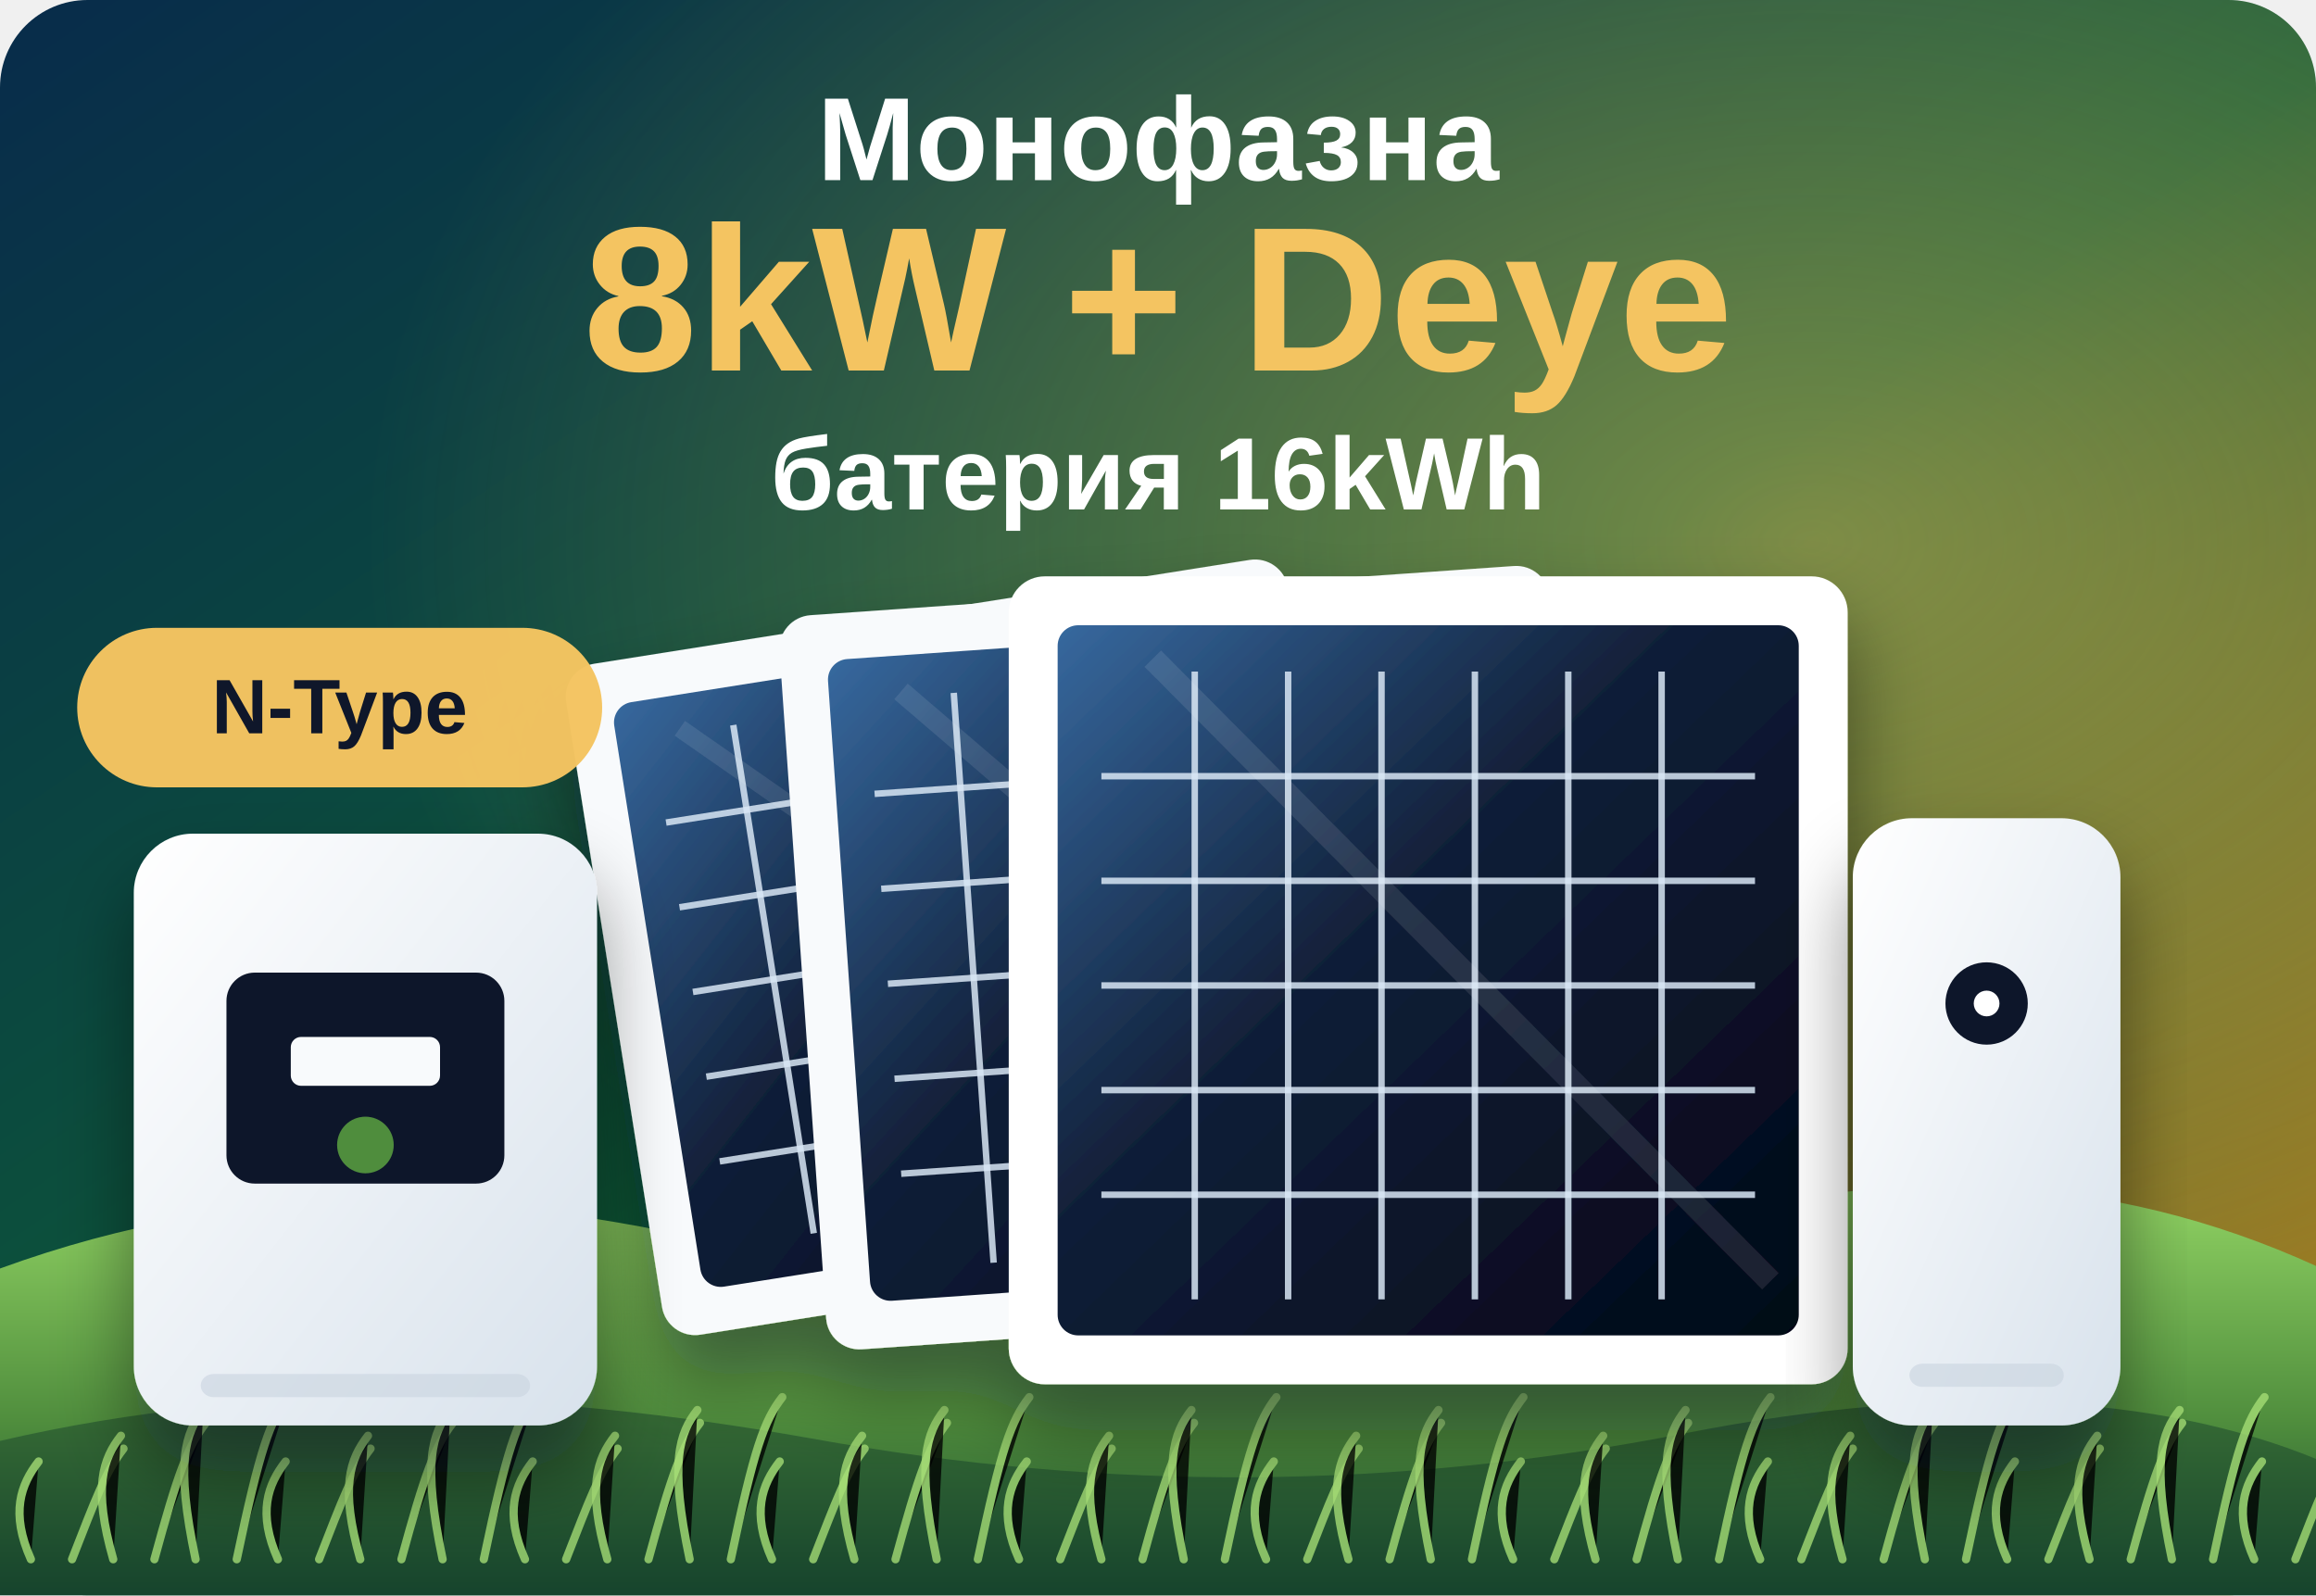
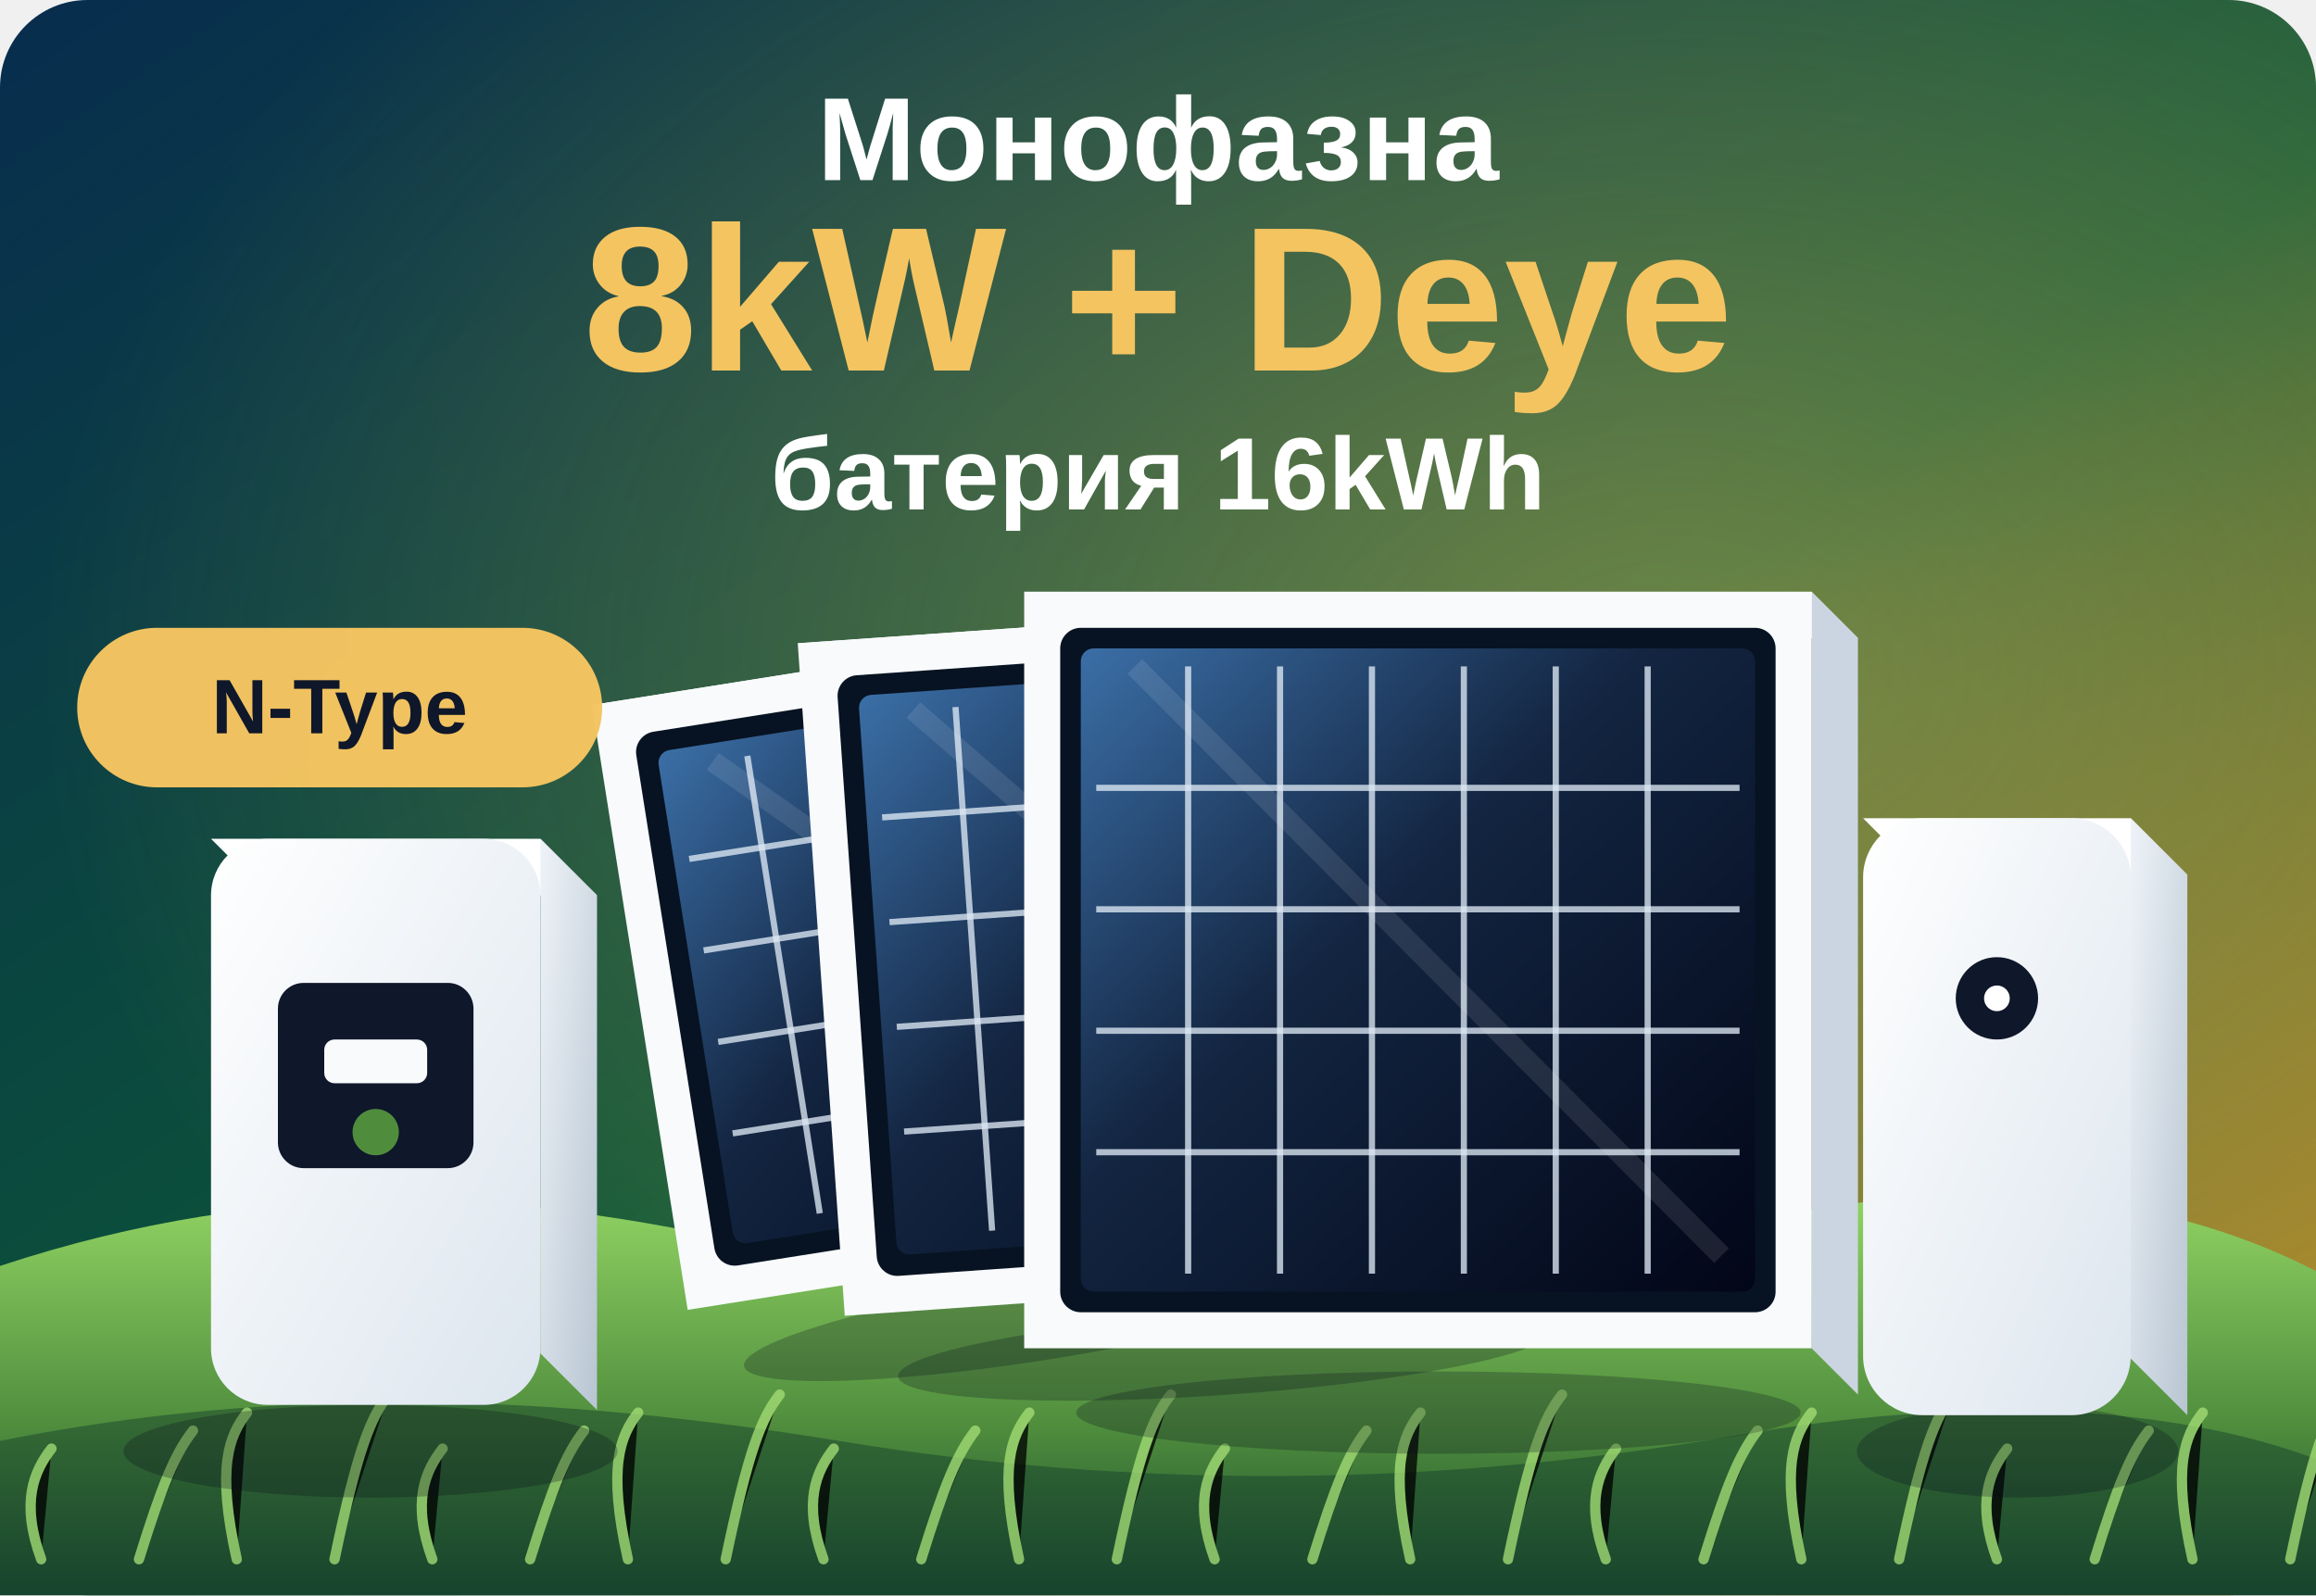
<svg xmlns="http://www.w3.org/2000/svg" width="900" height="620" viewBox="0 0 900 620" role="img" aria-label="Монофазна 8kW Deye 16kWh">
  <defs>
-     <linearGradient id="sky" x1="0" y1="0" x2="1" y2="1">
-       <stop offset="0" stop-color="#082B4B" />
-       <stop offset=".52" stop-color="#0D5A38" />
-       <stop offset="1" stop-color="#B47B18" />
+     <linearGradient id="bg" x1="0" y1="0" x2="1" y2="1">
+       <stop offset="0" stop-color="#082C4E" />
+       <stop offset=".55" stop-color="#0C5836" />
+       <stop offset="1" stop-color="#C38A22" />
    </linearGradient>
-     <radialGradient id="goldGlow" cx=".78" cy=".34" r=".62">
-       <stop offset="0" stop-color="#F7C75B" stop-opacity=".45" />
-       <stop offset="1" stop-color="#F7C75B" stop-opacity="0" />
+     <radialGradient id="warm" cx=".72" cy=".42" r=".7">
+       <stop offset="0" stop-color="#F5C45E" stop-opacity=".42" />
+       <stop offset="1" stop-color="#F5C45E" stop-opacity="0" />
    </radialGradient>
-     <linearGradient id="glass" x1="0" y1="0" x2="1" y2="1">
-       <stop offset="0" stop-color="#37699F" />
-       <stop offset=".42" stop-color="#111F38" />
+     <linearGradient id="panelGlass" x1="0" y1="0" x2="1" y2="1">
+       <stop offset="0" stop-color="#3B6FA7" />
+       <stop offset=".42" stop-color="#132541" />
      <stop offset="1" stop-color="#020617" />
    </linearGradient>
-     <linearGradient id="device" x1="0" y1="0" x2="1" y2="1">
+     <linearGradient id="deviceFront" x1="0" y1="0" x2="1" y2="1">
      <stop offset="0" stop-color="#FFFFFF" />
-       <stop offset="1" stop-color="#D8E2EC" />
+       <stop offset="1" stop-color="#DCE5EE" />
+     </linearGradient>
+     <linearGradient id="deviceSide" x1="0" y1="0" x2="1" y2="1">
+       <stop offset="0" stop-color="#EEF3F8" />
+       <stop offset="1" stop-color="#B8C5D2" />
    </linearGradient>
    <linearGradient id="grass" x1="0" y1="0" x2="0" y2="1">
      <stop offset="0" stop-color="#91D363" />
      <stop offset=".58" stop-color="#4F8D3D" />
      <stop offset="1" stop-color="#17482F" />
    </linearGradient>
-     <filter id="shadow" x="-25%" y="-25%" width="150%" height="160%">
-       <feDropShadow dx="0" dy="18" stdDeviation="15" flood-color="#020617" flood-opacity=".45" />
-     </filter>
  </defs>
-   <rect width="900" height="620" rx="34" fill="url(#sky)" />
-   <rect width="900" height="620" rx="34" fill="url(#goldGlow)" />
-   <path class="offer-grass" d="M0 493c96 -35 190 -33 300 -5 125 31 219 28 333 -7 100 -31 188 -25 267 11v128H0z" fill="url(#grass)" />
-   <path class="offer-grass" d="M0 560c103 -24 208 -20 315 -1 116 21 228 20 340 -2 102 -20 184 -15 245 10v53H0z" fill="#143F2A" opacity=".48" />
-   <path d="M12 606c-8 -18 -4 -29 3 -38" stroke="#A6DF76" stroke-width="3.2" stroke-linecap="round" opacity=".78" />
-   <path d="M28 606c9 -23 13 -34 20 -43" stroke="#A6DF76" stroke-width="3.2" stroke-linecap="round" opacity=".78" />
-   <path d="M44 606c-8 -28 -4 -39 3 -48" stroke="#A6DF76" stroke-width="3.2" stroke-linecap="round" opacity=".78" />
-   <path d="M60 606c9 -33 13 -44 20 -53" stroke="#A6DF76" stroke-width="3.2" stroke-linecap="round" opacity=".78" />
-   <path d="M76 606c-8 -38 -4 -49 3 -58" stroke="#A6DF76" stroke-width="3.2" stroke-linecap="round" opacity=".78" />
-   <path d="M92 606c9 -43 13 -54 20 -63" stroke="#A6DF76" stroke-width="3.2" stroke-linecap="round" opacity=".78" />
-   <path d="M108 606c-8 -18 -4 -29 3 -38" stroke="#A6DF76" stroke-width="3.2" stroke-linecap="round" opacity=".78" />
-   <path d="M124 606c9 -23 13 -34 20 -43" stroke="#A6DF76" stroke-width="3.2" stroke-linecap="round" opacity=".78" />
-   <path d="M140 606c-8 -28 -4 -39 3 -48" stroke="#A6DF76" stroke-width="3.2" stroke-linecap="round" opacity=".78" />
-   <path d="M156 606c9 -33 13 -44 20 -53" stroke="#A6DF76" stroke-width="3.2" stroke-linecap="round" opacity=".78" />
-   <path d="M172 606c-8 -38 -4 -49 3 -58" stroke="#A6DF76" stroke-width="3.2" stroke-linecap="round" opacity=".78" />
-   <path d="M188 606c9 -43 13 -54 20 -63" stroke="#A6DF76" stroke-width="3.2" stroke-linecap="round" opacity=".78" />
-   <path d="M204 606c-8 -18 -4 -29 3 -38" stroke="#A6DF76" stroke-width="3.2" stroke-linecap="round" opacity=".78" />
-   <path d="M220 606c9 -23 13 -34 20 -43" stroke="#A6DF76" stroke-width="3.2" stroke-linecap="round" opacity=".78" />
-   <path d="M236 606c-8 -28 -4 -39 3 -48" stroke="#A6DF76" stroke-width="3.2" stroke-linecap="round" opacity=".78" />
-   <path d="M252 606c9 -33 13 -44 20 -53" stroke="#A6DF76" stroke-width="3.2" stroke-linecap="round" opacity=".78" />
-   <path d="M268 606c-8 -38 -4 -49 3 -58" stroke="#A6DF76" stroke-width="3.2" stroke-linecap="round" opacity=".78" />
-   <path d="M284 606c9 -43 13 -54 20 -63" stroke="#A6DF76" stroke-width="3.2" stroke-linecap="round" opacity=".78" />
-   <path d="M300 606c-8 -18 -4 -29 3 -38" stroke="#A6DF76" stroke-width="3.2" stroke-linecap="round" opacity=".78" />
-   <path d="M316 606c9 -23 13 -34 20 -43" stroke="#A6DF76" stroke-width="3.2" stroke-linecap="round" opacity=".78" />
-   <path d="M332 606c-8 -28 -4 -39 3 -48" stroke="#A6DF76" stroke-width="3.2" stroke-linecap="round" opacity=".78" />
-   <path d="M348 606c9 -33 13 -44 20 -53" stroke="#A6DF76" stroke-width="3.2" stroke-linecap="round" opacity=".78" />
-   <path d="M364 606c-8 -38 -4 -49 3 -58" stroke="#A6DF76" stroke-width="3.2" stroke-linecap="round" opacity=".78" />
-   <path d="M380 606c9 -43 13 -54 20 -63" stroke="#A6DF76" stroke-width="3.2" stroke-linecap="round" opacity=".78" />
-   <path d="M396 606c-8 -18 -4 -29 3 -38" stroke="#A6DF76" stroke-width="3.2" stroke-linecap="round" opacity=".78" />
-   <path d="M412 606c9 -23 13 -34 20 -43" stroke="#A6DF76" stroke-width="3.2" stroke-linecap="round" opacity=".78" />
-   <path d="M428 606c-8 -28 -4 -39 3 -48" stroke="#A6DF76" stroke-width="3.2" stroke-linecap="round" opacity=".78" />
-   <path d="M444 606c9 -33 13 -44 20 -53" stroke="#A6DF76" stroke-width="3.2" stroke-linecap="round" opacity=".78" />
-   <path d="M460 606c-8 -38 -4 -49 3 -58" stroke="#A6DF76" stroke-width="3.2" stroke-linecap="round" opacity=".78" />
-   <path d="M476 606c9 -43 13 -54 20 -63" stroke="#A6DF76" stroke-width="3.2" stroke-linecap="round" opacity=".78" />
-   <path d="M492 606c-8 -18 -4 -29 3 -38" stroke="#A6DF76" stroke-width="3.2" stroke-linecap="round" opacity=".78" />
-   <path d="M508 606c9 -23 13 -34 20 -43" stroke="#A6DF76" stroke-width="3.2" stroke-linecap="round" opacity=".78" />
-   <path d="M524 606c-8 -28 -4 -39 3 -48" stroke="#A6DF76" stroke-width="3.2" stroke-linecap="round" opacity=".78" />
-   <path d="M540 606c9 -33 13 -44 20 -53" stroke="#A6DF76" stroke-width="3.2" stroke-linecap="round" opacity=".78" />
-   <path d="M556 606c-8 -38 -4 -49 3 -58" stroke="#A6DF76" stroke-width="3.2" stroke-linecap="round" opacity=".78" />
-   <path d="M572 606c9 -43 13 -54 20 -63" stroke="#A6DF76" stroke-width="3.2" stroke-linecap="round" opacity=".78" />
-   <path d="M588 606c-8 -18 -4 -29 3 -38" stroke="#A6DF76" stroke-width="3.2" stroke-linecap="round" opacity=".78" />
-   <path d="M604 606c9 -23 13 -34 20 -43" stroke="#A6DF76" stroke-width="3.2" stroke-linecap="round" opacity=".78" />
-   <path d="M620 606c-8 -28 -4 -39 3 -48" stroke="#A6DF76" stroke-width="3.2" stroke-linecap="round" opacity=".78" />
-   <path d="M636 606c9 -33 13 -44 20 -53" stroke="#A6DF76" stroke-width="3.2" stroke-linecap="round" opacity=".78" />
-   <path d="M652 606c-8 -38 -4 -49 3 -58" stroke="#A6DF76" stroke-width="3.2" stroke-linecap="round" opacity=".78" />
-   <path d="M668 606c9 -43 13 -54 20 -63" stroke="#A6DF76" stroke-width="3.2" stroke-linecap="round" opacity=".78" />
-   <path d="M684 606c-8 -18 -4 -29 3 -38" stroke="#A6DF76" stroke-width="3.2" stroke-linecap="round" opacity=".78" />
-   <path d="M700 606c9 -23 13 -34 20 -43" stroke="#A6DF76" stroke-width="3.2" stroke-linecap="round" opacity=".78" />
-   <path d="M716 606c-8 -28 -4 -39 3 -48" stroke="#A6DF76" stroke-width="3.2" stroke-linecap="round" opacity=".78" />
-   <path d="M732 606c9 -33 13 -44 20 -53" stroke="#A6DF76" stroke-width="3.2" stroke-linecap="round" opacity=".78" />
-   <path d="M748 606c-8 -38 -4 -49 3 -58" stroke="#A6DF76" stroke-width="3.2" stroke-linecap="round" opacity=".78" />
-   <path d="M764 606c9 -43 13 -54 20 -63" stroke="#A6DF76" stroke-width="3.2" stroke-linecap="round" opacity=".78" />
-   <path d="M780 606c-8 -18 -4 -29 3 -38" stroke="#A6DF76" stroke-width="3.2" stroke-linecap="round" opacity=".78" />
-   <path d="M796 606c9 -23 13 -34 20 -43" stroke="#A6DF76" stroke-width="3.2" stroke-linecap="round" opacity=".78" />
-   <path d="M812 606c-8 -28 -4 -39 3 -48" stroke="#A6DF76" stroke-width="3.2" stroke-linecap="round" opacity=".78" />
-   <path d="M828 606c9 -33 13 -44 20 -53" stroke="#A6DF76" stroke-width="3.2" stroke-linecap="round" opacity=".78" />
-   <path d="M844 606c-8 -38 -4 -49 3 -58" stroke="#A6DF76" stroke-width="3.2" stroke-linecap="round" opacity=".78" />
-   <path d="M860 606c9 -43 13 -54 20 -63" stroke="#A6DF76" stroke-width="3.2" stroke-linecap="round" opacity=".78" />
-   <path d="M876 606c-8 -18 -4 -29 3 -38" stroke="#A6DF76" stroke-width="3.2" stroke-linecap="round" opacity=".78" />
-   <path d="M892 606c9 -23 13 -34 20 -43" stroke="#A6DF76" stroke-width="3.2" stroke-linecap="round" opacity=".78" />
-   <path d="M908 606c-8 -28 -4 -39 3 -48" stroke="#A6DF76" stroke-width="3.2" stroke-linecap="round" opacity=".78" />
-   <path d="M924 606c9 -33 13 -44 20 -53" stroke="#A6DF76" stroke-width="3.2" stroke-linecap="round" opacity=".78" />
+   <rect width="900" height="620" rx="34" fill="url(#bg)" />
+   <rect width="900" height="620" rx="34" fill="url(#warm)" />
+   <path class="offer-grass" d="M0 492c106 -35 204 -31 310 -4 118 29 219 29 337 -5 102 -29 187 -23 253 11v126H0z" fill="url(#grass)" />
+   <path class="offer-grass" d="M0 560c110 -22 216 -18 326 0 115 19 232 18 348 -2 92 -16 169 -12 226 9v53H0z" fill="#143F2A" opacity=".48" />
+   <path d="M16 606c-8 -22 -3 -34 4 -43" stroke="#A6DF76" stroke-width="4" stroke-linecap="round" opacity=".76" />
+   <path d="M54 606c9 -29 14 -41 21 -50" stroke="#A6DF76" stroke-width="4" stroke-linecap="round" opacity=".76" />
+   <path d="M92 606c-8 -36 -3 -48 4 -57" stroke="#A6DF76" stroke-width="4" stroke-linecap="round" opacity=".76" />
+   <path d="M130 606c9 -43 14 -55 21 -64" stroke="#A6DF76" stroke-width="4" stroke-linecap="round" opacity=".76" />
+   <path d="M168 606c-8 -22 -3 -34 4 -43" stroke="#A6DF76" stroke-width="4" stroke-linecap="round" opacity=".76" />
+   <path d="M206 606c9 -29 14 -41 21 -50" stroke="#A6DF76" stroke-width="4" stroke-linecap="round" opacity=".76" />
+   <path d="M244 606c-8 -36 -3 -48 4 -57" stroke="#A6DF76" stroke-width="4" stroke-linecap="round" opacity=".76" />
+   <path d="M282 606c9 -43 14 -55 21 -64" stroke="#A6DF76" stroke-width="4" stroke-linecap="round" opacity=".76" />
+   <path d="M320 606c-8 -22 -3 -34 4 -43" stroke="#A6DF76" stroke-width="4" stroke-linecap="round" opacity=".76" />
+   <path d="M358 606c9 -29 14 -41 21 -50" stroke="#A6DF76" stroke-width="4" stroke-linecap="round" opacity=".76" />
+   <path d="M396 606c-8 -36 -3 -48 4 -57" stroke="#A6DF76" stroke-width="4" stroke-linecap="round" opacity=".76" />
+   <path d="M434 606c9 -43 14 -55 21 -64" stroke="#A6DF76" stroke-width="4" stroke-linecap="round" opacity=".76" />
+   <path d="M472 606c-8 -22 -3 -34 4 -43" stroke="#A6DF76" stroke-width="4" stroke-linecap="round" opacity=".76" />
+   <path d="M510 606c9 -29 14 -41 21 -50" stroke="#A6DF76" stroke-width="4" stroke-linecap="round" opacity=".76" />
+   <path d="M548 606c-8 -36 -3 -48 4 -57" stroke="#A6DF76" stroke-width="4" stroke-linecap="round" opacity=".76" />
+   <path d="M586 606c9 -43 14 -55 21 -64" stroke="#A6DF76" stroke-width="4" stroke-linecap="round" opacity=".76" />
+   <path d="M624 606c-8 -22 -3 -34 4 -43" stroke="#A6DF76" stroke-width="4" stroke-linecap="round" opacity=".76" />
+   <path d="M662 606c9 -29 14 -41 21 -50" stroke="#A6DF76" stroke-width="4" stroke-linecap="round" opacity=".76" />
+   <path d="M700 606c-8 -36 -3 -48 4 -57" stroke="#A6DF76" stroke-width="4" stroke-linecap="round" opacity=".76" />
+   <path d="M738 606c9 -43 14 -55 21 -64" stroke="#A6DF76" stroke-width="4" stroke-linecap="round" opacity=".76" />
+   <path d="M776 606c-8 -22 -3 -34 4 -43" stroke="#A6DF76" stroke-width="4" stroke-linecap="round" opacity=".76" />
+   <path d="M814 606c9 -29 14 -41 21 -50" stroke="#A6DF76" stroke-width="4" stroke-linecap="round" opacity=".76" />
+   <path d="M852 606c-8 -36 -3 -48 4 -57" stroke="#A6DF76" stroke-width="4" stroke-linecap="round" opacity=".76" />
+   <path d="M890 606c9 -43 14 -55 21 -64" stroke="#A6DF76" stroke-width="4" stroke-linecap="round" opacity=".76" />
  <g font-family="Arial, sans-serif" text-anchor="middle">
    <text x="450" y="70" font-size="46" font-weight="900" fill="#FFFFFF">Монофазна</text>
    <text x="450" y="144" font-size="80" font-weight="900" fill="#F4C461">8kW + Deye</text>
    <text x="450" y="198" font-size="40" font-weight="900" fill="#FFFFFF">батерия 16kWh</text>
  </g>
-   <g class="solar-module" filter="url(#shadow)">
-     <g transform="translate(218 260) rotate(-9)">
-       <rect width="284" height="264" rx="13" fill="#F8FAFC" />
-       <rect x="17" y="17" width="250" height="230" rx="8" fill="url(#glass)" />
-       <line x1="62.714" y1="32" x2="62.714" y2="232" stroke="#D9E7F5" stroke-width="2.5" opacity=".84" />
-       <line x1="94.429" y1="32" x2="94.429" y2="232" stroke="#D9E7F5" stroke-width="2.5" opacity=".84" />
-       <line x1="126.143" y1="32" x2="126.143" y2="232" stroke="#D9E7F5" stroke-width="2.5" opacity=".84" />
-       <line x1="157.857" y1="32" x2="157.857" y2="232" stroke="#D9E7F5" stroke-width="2.5" opacity=".84" />
-       <line x1="189.571" y1="32" x2="189.571" y2="232" stroke="#D9E7F5" stroke-width="2.5" opacity=".84" />
-       <line x1="221.286" y1="32" x2="221.286" y2="232" stroke="#D9E7F5" stroke-width="2.5" opacity=".84" />
-       <line x1="31" y1="65.333" x2="253" y2="65.333" stroke="#D9E7F5" stroke-width="2.5" opacity=".84" />
-       <line x1="31" y1="98.667" x2="253" y2="98.667" stroke="#D9E7F5" stroke-width="2.5" opacity=".84" />
-       <line x1="31" y1="132" x2="253" y2="132" stroke="#D9E7F5" stroke-width="2.5" opacity=".84" />
-       <line x1="31" y1="165.333" x2="253" y2="165.333" stroke="#D9E7F5" stroke-width="2.5" opacity=".84" />
-       <line x1="31" y1="198.667" x2="253" y2="198.667" stroke="#D9E7F5" stroke-width="2.5" opacity=".84" />
-       <path d="M42 30L248 228" stroke="#FFFFFF" stroke-width="7" opacity=".1" />
+   <g class="solar-module">
+     <g class="panel-3d" transform="translate(230 274) rotate(-9)">
+       <ellipse cx="136" cy="263" rx="117.76" ry="16" fill="#020617" opacity=".24" />
+       <polygon points="18,18 274,18 256,0 0,0" fill="#FFFFFF" />
+       <polygon points="256,0 274,18 274,256 256,238" fill="#CBD5E1" />
+       <polygon points="0,0 256,0 256,238 0,238" fill="#F8FAFC" />
+       <rect x="14" y="14" width="228" height="210" rx="8" fill="#071322" />
+       <rect x="22" y="22" width="212" height="194" rx="5" fill="url(#panelGlass)" />
+       <line x1="56.571" y1="29" x2="56.571" y2="209" stroke="#DCE8F4" stroke-width="2.4" opacity=".78" />
+       <line x1="85.143" y1="29" x2="85.143" y2="209" stroke="#DCE8F4" stroke-width="2.4" opacity=".78" />
+       <line x1="113.714" y1="29" x2="113.714" y2="209" stroke="#DCE8F4" stroke-width="2.4" opacity=".78" />
+       <line x1="142.286" y1="29" x2="142.286" y2="209" stroke="#DCE8F4" stroke-width="2.4" opacity=".78" />
+       <line x1="170.857" y1="29" x2="170.857" y2="209" stroke="#DCE8F4" stroke-width="2.4" opacity=".78" />
+       <line x1="199.429" y1="29" x2="199.429" y2="209" stroke="#DCE8F4" stroke-width="2.4" opacity=".78" />
+       <line x1="28" y1="65" x2="228" y2="65" stroke="#DCE8F4" stroke-width="2.4" opacity=".78" />
+       <line x1="28" y1="101" x2="228" y2="101" stroke="#DCE8F4" stroke-width="2.4" opacity=".78" />
+       <line x1="28" y1="137" x2="228" y2="137" stroke="#DCE8F4" stroke-width="2.4" opacity=".78" />
+       <line x1="28" y1="173" x2="228" y2="173" stroke="#DCE8F4" stroke-width="2.4" opacity=".78" />
+       <path d="M43 29L221 202" stroke="#FFFFFF" stroke-width="8" opacity=".1" />
    </g>
-     <g transform="translate(302 240) rotate(-4)">
-       <rect width="300" height="286" rx="13" fill="#F8FAFC" />
-       <rect x="18" y="18" width="264" height="250" rx="8" fill="url(#glass)" />
-       <line x1="66.429" y1="34" x2="66.429" y2="256" stroke="#D9E7F5" stroke-width="2.5" opacity=".84" />
-       <line x1="99.857" y1="34" x2="99.857" y2="256" stroke="#D9E7F5" stroke-width="2.5" opacity=".84" />
-       <line x1="133.286" y1="34" x2="133.286" y2="256" stroke="#D9E7F5" stroke-width="2.5" opacity=".84" />
-       <line x1="166.714" y1="34" x2="166.714" y2="256" stroke="#D9E7F5" stroke-width="2.5" opacity=".84" />
-       <line x1="200.143" y1="34" x2="200.143" y2="256" stroke="#D9E7F5" stroke-width="2.5" opacity=".84" />
-       <line x1="233.571" y1="34" x2="233.571" y2="256" stroke="#D9E7F5" stroke-width="2.5" opacity=".84" />
-       <line x1="33" y1="71" x2="267" y2="71" stroke="#D9E7F5" stroke-width="2.5" opacity=".84" />
-       <line x1="33" y1="108" x2="267" y2="108" stroke="#D9E7F5" stroke-width="2.5" opacity=".84" />
-       <line x1="33" y1="145" x2="267" y2="145" stroke="#D9E7F5" stroke-width="2.5" opacity=".84" />
-       <line x1="33" y1="182" x2="267" y2="182" stroke="#D9E7F5" stroke-width="2.5" opacity=".84" />
-       <line x1="33" y1="219" x2="267" y2="219" stroke="#D9E7F5" stroke-width="2.5" opacity=".84" />
-       <path d="M46 32L263 246" stroke="#FFFFFF" stroke-width="8" opacity=".1" />
+     <g class="panel-3d" transform="translate(310 250) rotate(-4)">
+       <ellipse cx="146" cy="287" rx="126.96" ry="16" fill="#020617" opacity=".24" />
+       <polygon points="18,18 294,18 276,0 0,0" fill="#FFFFFF" />
+       <polygon points="276,0 294,18 294,280 276,262" fill="#CBD5E1" />
+       <polygon points="0,0 276,0 276,262 0,262" fill="#F8FAFC" />
+       <rect x="14" y="14" width="248" height="234" rx="8" fill="#071322" />
+       <rect x="22" y="22" width="232" height="218" rx="5" fill="url(#panelGlass)" />
+       <line x1="59.429" y1="29" x2="59.429" y2="233" stroke="#DCE8F4" stroke-width="2.4" opacity=".78" />
+       <line x1="90.857" y1="29" x2="90.857" y2="233" stroke="#DCE8F4" stroke-width="2.4" opacity=".78" />
+       <line x1="122.286" y1="29" x2="122.286" y2="233" stroke="#DCE8F4" stroke-width="2.4" opacity=".78" />
+       <line x1="153.714" y1="29" x2="153.714" y2="233" stroke="#DCE8F4" stroke-width="2.4" opacity=".78" />
+       <line x1="185.143" y1="29" x2="185.143" y2="233" stroke="#DCE8F4" stroke-width="2.4" opacity=".78" />
+       <line x1="216.571" y1="29" x2="216.571" y2="233" stroke="#DCE8F4" stroke-width="2.4" opacity=".78" />
+       <line x1="28" y1="69.8" x2="248" y2="69.8" stroke="#DCE8F4" stroke-width="2.4" opacity=".78" />
+       <line x1="28" y1="110.6" x2="248" y2="110.6" stroke="#DCE8F4" stroke-width="2.4" opacity=".78" />
+       <line x1="28" y1="151.4" x2="248" y2="151.4" stroke="#DCE8F4" stroke-width="2.4" opacity=".78" />
+       <line x1="28" y1="192.2" x2="248" y2="192.2" stroke="#DCE8F4" stroke-width="2.4" opacity=".78" />
+       <path d="M43 29L241 226" stroke="#FFFFFF" stroke-width="8" opacity=".1" />
    </g>
-     <g transform="translate(392 224)">
-       <rect width="326" height="314" rx="14" fill="#FFFFFF" />
-       <rect x="19" y="19" width="288" height="276" rx="8" fill="url(#glass)" />
-       <line x1="72.286" y1="37" x2="72.286" y2="281" stroke="#D9E7F5" stroke-width="2.5" opacity=".84" />
-       <line x1="108.571" y1="37" x2="108.571" y2="281" stroke="#D9E7F5" stroke-width="2.5" opacity=".84" />
-       <line x1="144.857" y1="37" x2="144.857" y2="281" stroke="#D9E7F5" stroke-width="2.5" opacity=".84" />
-       <line x1="181.143" y1="37" x2="181.143" y2="281" stroke="#D9E7F5" stroke-width="2.5" opacity=".84" />
-       <line x1="217.429" y1="37" x2="217.429" y2="281" stroke="#D9E7F5" stroke-width="2.5" opacity=".84" />
-       <line x1="253.714" y1="37" x2="253.714" y2="281" stroke="#D9E7F5" stroke-width="2.5" opacity=".84" />
-       <line x1="36" y1="77.667" x2="290" y2="77.667" stroke="#D9E7F5" stroke-width="2.5" opacity=".84" />
-       <line x1="36" y1="118.333" x2="290" y2="118.333" stroke="#D9E7F5" stroke-width="2.5" opacity=".84" />
-       <line x1="36" y1="159" x2="290" y2="159" stroke="#D9E7F5" stroke-width="2.5" opacity=".84" />
-       <line x1="36" y1="199.667" x2="290" y2="199.667" stroke="#D9E7F5" stroke-width="2.5" opacity=".84" />
-       <line x1="36" y1="240.333" x2="290" y2="240.333" stroke="#D9E7F5" stroke-width="2.5" opacity=".84" />
-       <path d="M56 32L296 274" stroke="#FFFFFF" stroke-width="9" opacity=".1" />
+     <g class="panel-3d" transform="translate(398 230) rotate(0)">
+       <ellipse cx="161" cy="319" rx="140.76" ry="16" fill="#020617" opacity=".24" />
+       <polygon points="18,18 324,18 306,0 0,0" fill="#FFFFFF" />
+       <polygon points="306,0 324,18 324,312 306,294" fill="#CBD5E1" />
+       <polygon points="0,0 306,0 306,294 0,294" fill="#F8FAFC" />
+       <rect x="14" y="14" width="278" height="266" rx="8" fill="#071322" />
+       <rect x="22" y="22" width="262" height="250" rx="5" fill="url(#panelGlass)" />
+       <line x1="63.714" y1="29" x2="63.714" y2="265" stroke="#DCE8F4" stroke-width="2.4" opacity=".78" />
+       <line x1="99.429" y1="29" x2="99.429" y2="265" stroke="#DCE8F4" stroke-width="2.4" opacity=".78" />
+       <line x1="135.143" y1="29" x2="135.143" y2="265" stroke="#DCE8F4" stroke-width="2.4" opacity=".78" />
+       <line x1="170.857" y1="29" x2="170.857" y2="265" stroke="#DCE8F4" stroke-width="2.4" opacity=".78" />
+       <line x1="206.571" y1="29" x2="206.571" y2="265" stroke="#DCE8F4" stroke-width="2.4" opacity=".78" />
+       <line x1="242.286" y1="29" x2="242.286" y2="265" stroke="#DCE8F4" stroke-width="2.4" opacity=".78" />
+       <line x1="28" y1="76.2" x2="278" y2="76.2" stroke="#DCE8F4" stroke-width="2.4" opacity=".78" />
+       <line x1="28" y1="123.4" x2="278" y2="123.4" stroke="#DCE8F4" stroke-width="2.4" opacity=".78" />
+       <line x1="28" y1="170.6" x2="278" y2="170.6" stroke="#DCE8F4" stroke-width="2.4" opacity=".78" />
+       <line x1="28" y1="217.8" x2="278" y2="217.8" stroke="#DCE8F4" stroke-width="2.4" opacity=".78" />
+       <path d="M43 29L271 258" stroke="#FFFFFF" stroke-width="8" opacity=".1" />
    </g>
  </g>
-   <g class="hero-product" filter="url(#shadow)">
-     <rect x="52" y="324" width="180" height="230" rx="23" fill="url(#device)" />
-     <rect x="88" y="378" width="108" height="82" rx="11" fill="#0F172A" />
-     <rect x="113" y="403" width="58" height="19" rx="4" fill="#F8FAFC" />
-     <circle cx="142" cy="445" r="11" fill="#4F8D3D" />
-     <rect x="78" y="534" width="128" height="9" rx="5" fill="#CBD5E1" opacity=".65" />
+   <g class="hero-product">
+     <g class="inverter-3d">
+       <ellipse cx="144" cy="564" rx="96" ry="18" fill="#020617" opacity=".26" />
+       <polygon points="82,326 210,326 232,348 104,348" fill="#FFFFFF" />
+       <polygon points="210,326 232,348 232,548 210,526" fill="url(#deviceSide)" />
+       <rect x="82" y="326" width="128" height="220" rx="22" fill="url(#deviceFront)" />
+       <rect x="108" y="382" width="76" height="72" rx="10" fill="#0F172A" />
+       <rect x="126" y="404" width="40" height="17" rx="4" fill="#F8FAFC" />
+       <circle cx="146" cy="440" r="9" fill="#4F8D3D" />
+     </g>
  </g>
-   <g class="hero-product" filter="url(#shadow)">
-     <rect x="720" y="318" width="104" height="236" rx="23" fill="url(#device)" />
-     <circle cx="772" cy="390" r="16" fill="#0F172A" />
-     <circle cx="772" cy="390" r="5" fill="#FFFFFF" />
-     <rect x="742" y="530" width="60" height="9" rx="5" fill="#CBD5E1" opacity=".65" />
+   <g class="hero-product">
+     <g class="battery-3d">
+       <ellipse cx="784" cy="564" rx="62.4" ry="18" fill="#020617" opacity=".24" />
+       <polygon points="724,318 828,318 850,340 746,340" fill="#FFFFFF" />
+       <polygon points="828,318 850,340 850,550 828,528" fill="url(#deviceSide)" />
+       <rect x="724" y="318" width="104" height="232" rx="23" fill="url(#deviceFront)" />
+       <circle cx="776" cy="388" r="16" fill="#0F172A" />
+       <circle cx="776" cy="388" r="5" fill="#FFFFFF" />
+     </g>
  </g>
  <g transform="translate(30 244)">
    <rect width="204" height="62" rx="31" fill="#F4C461" opacity=".98" />
    <text x="102" y="41" text-anchor="middle" font-family="Arial, sans-serif" font-size="30" font-weight="900" fill="#0F172A">N-Type</text>
  </g>
</svg>
